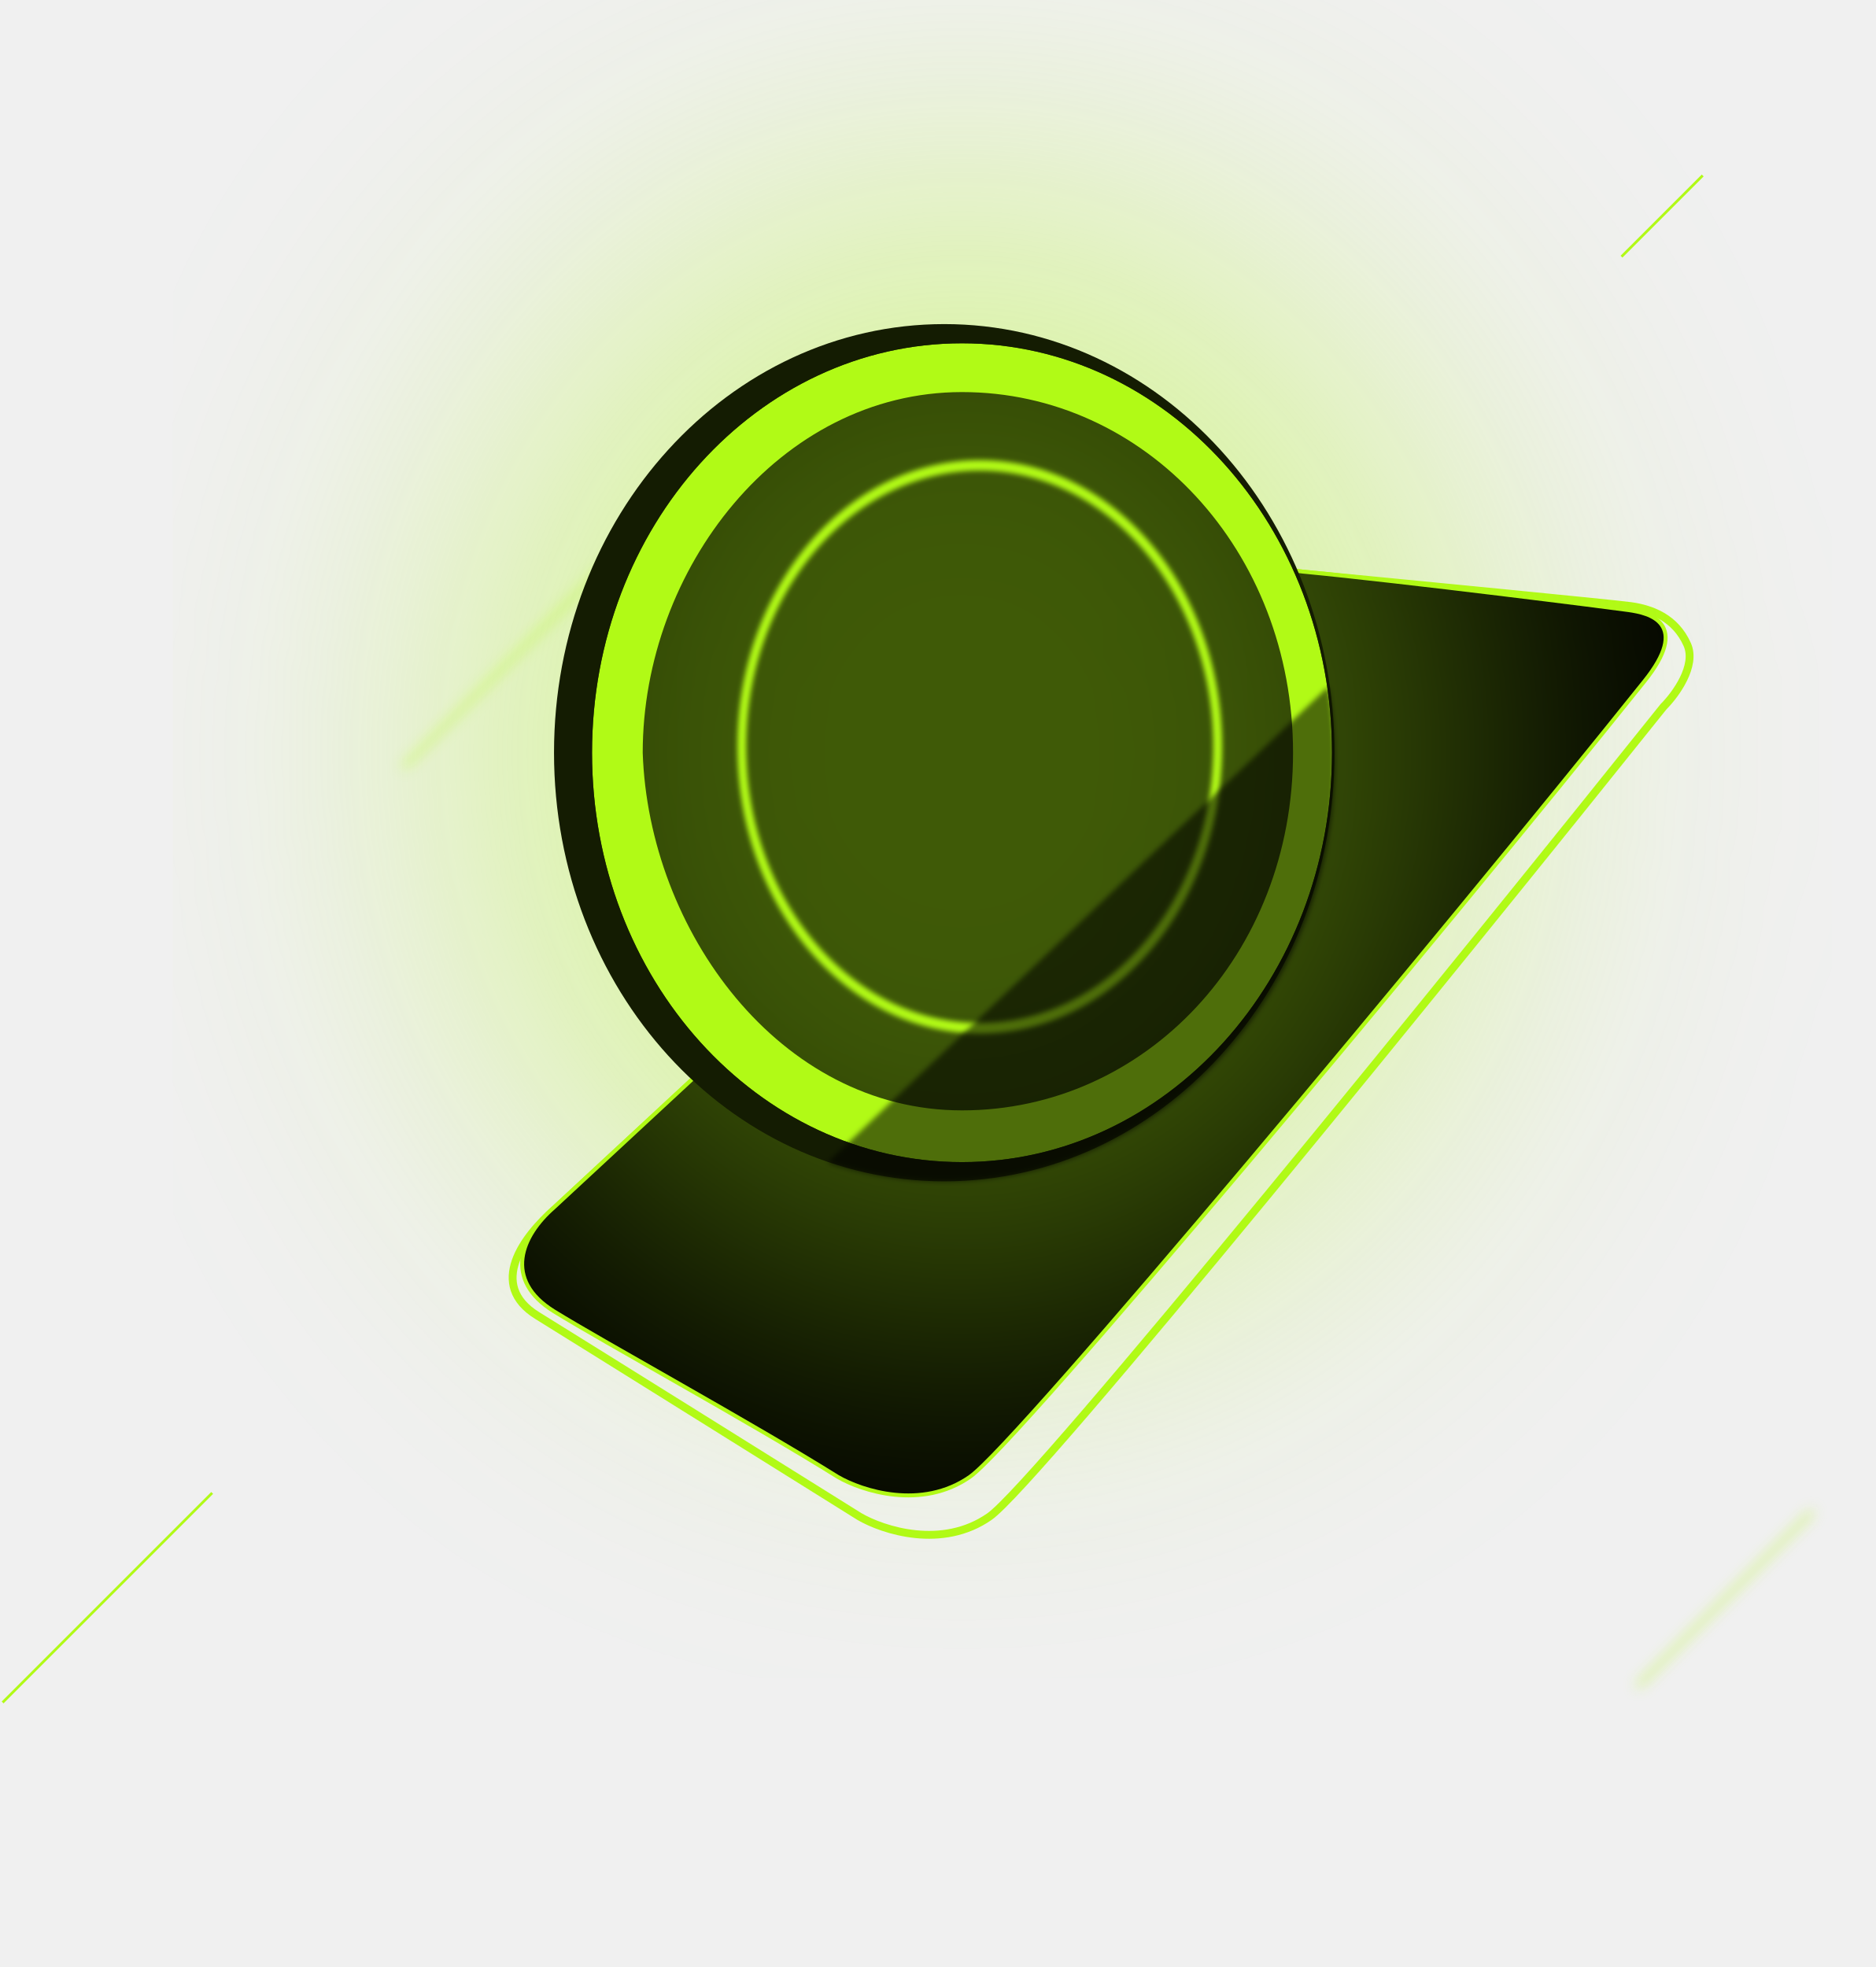
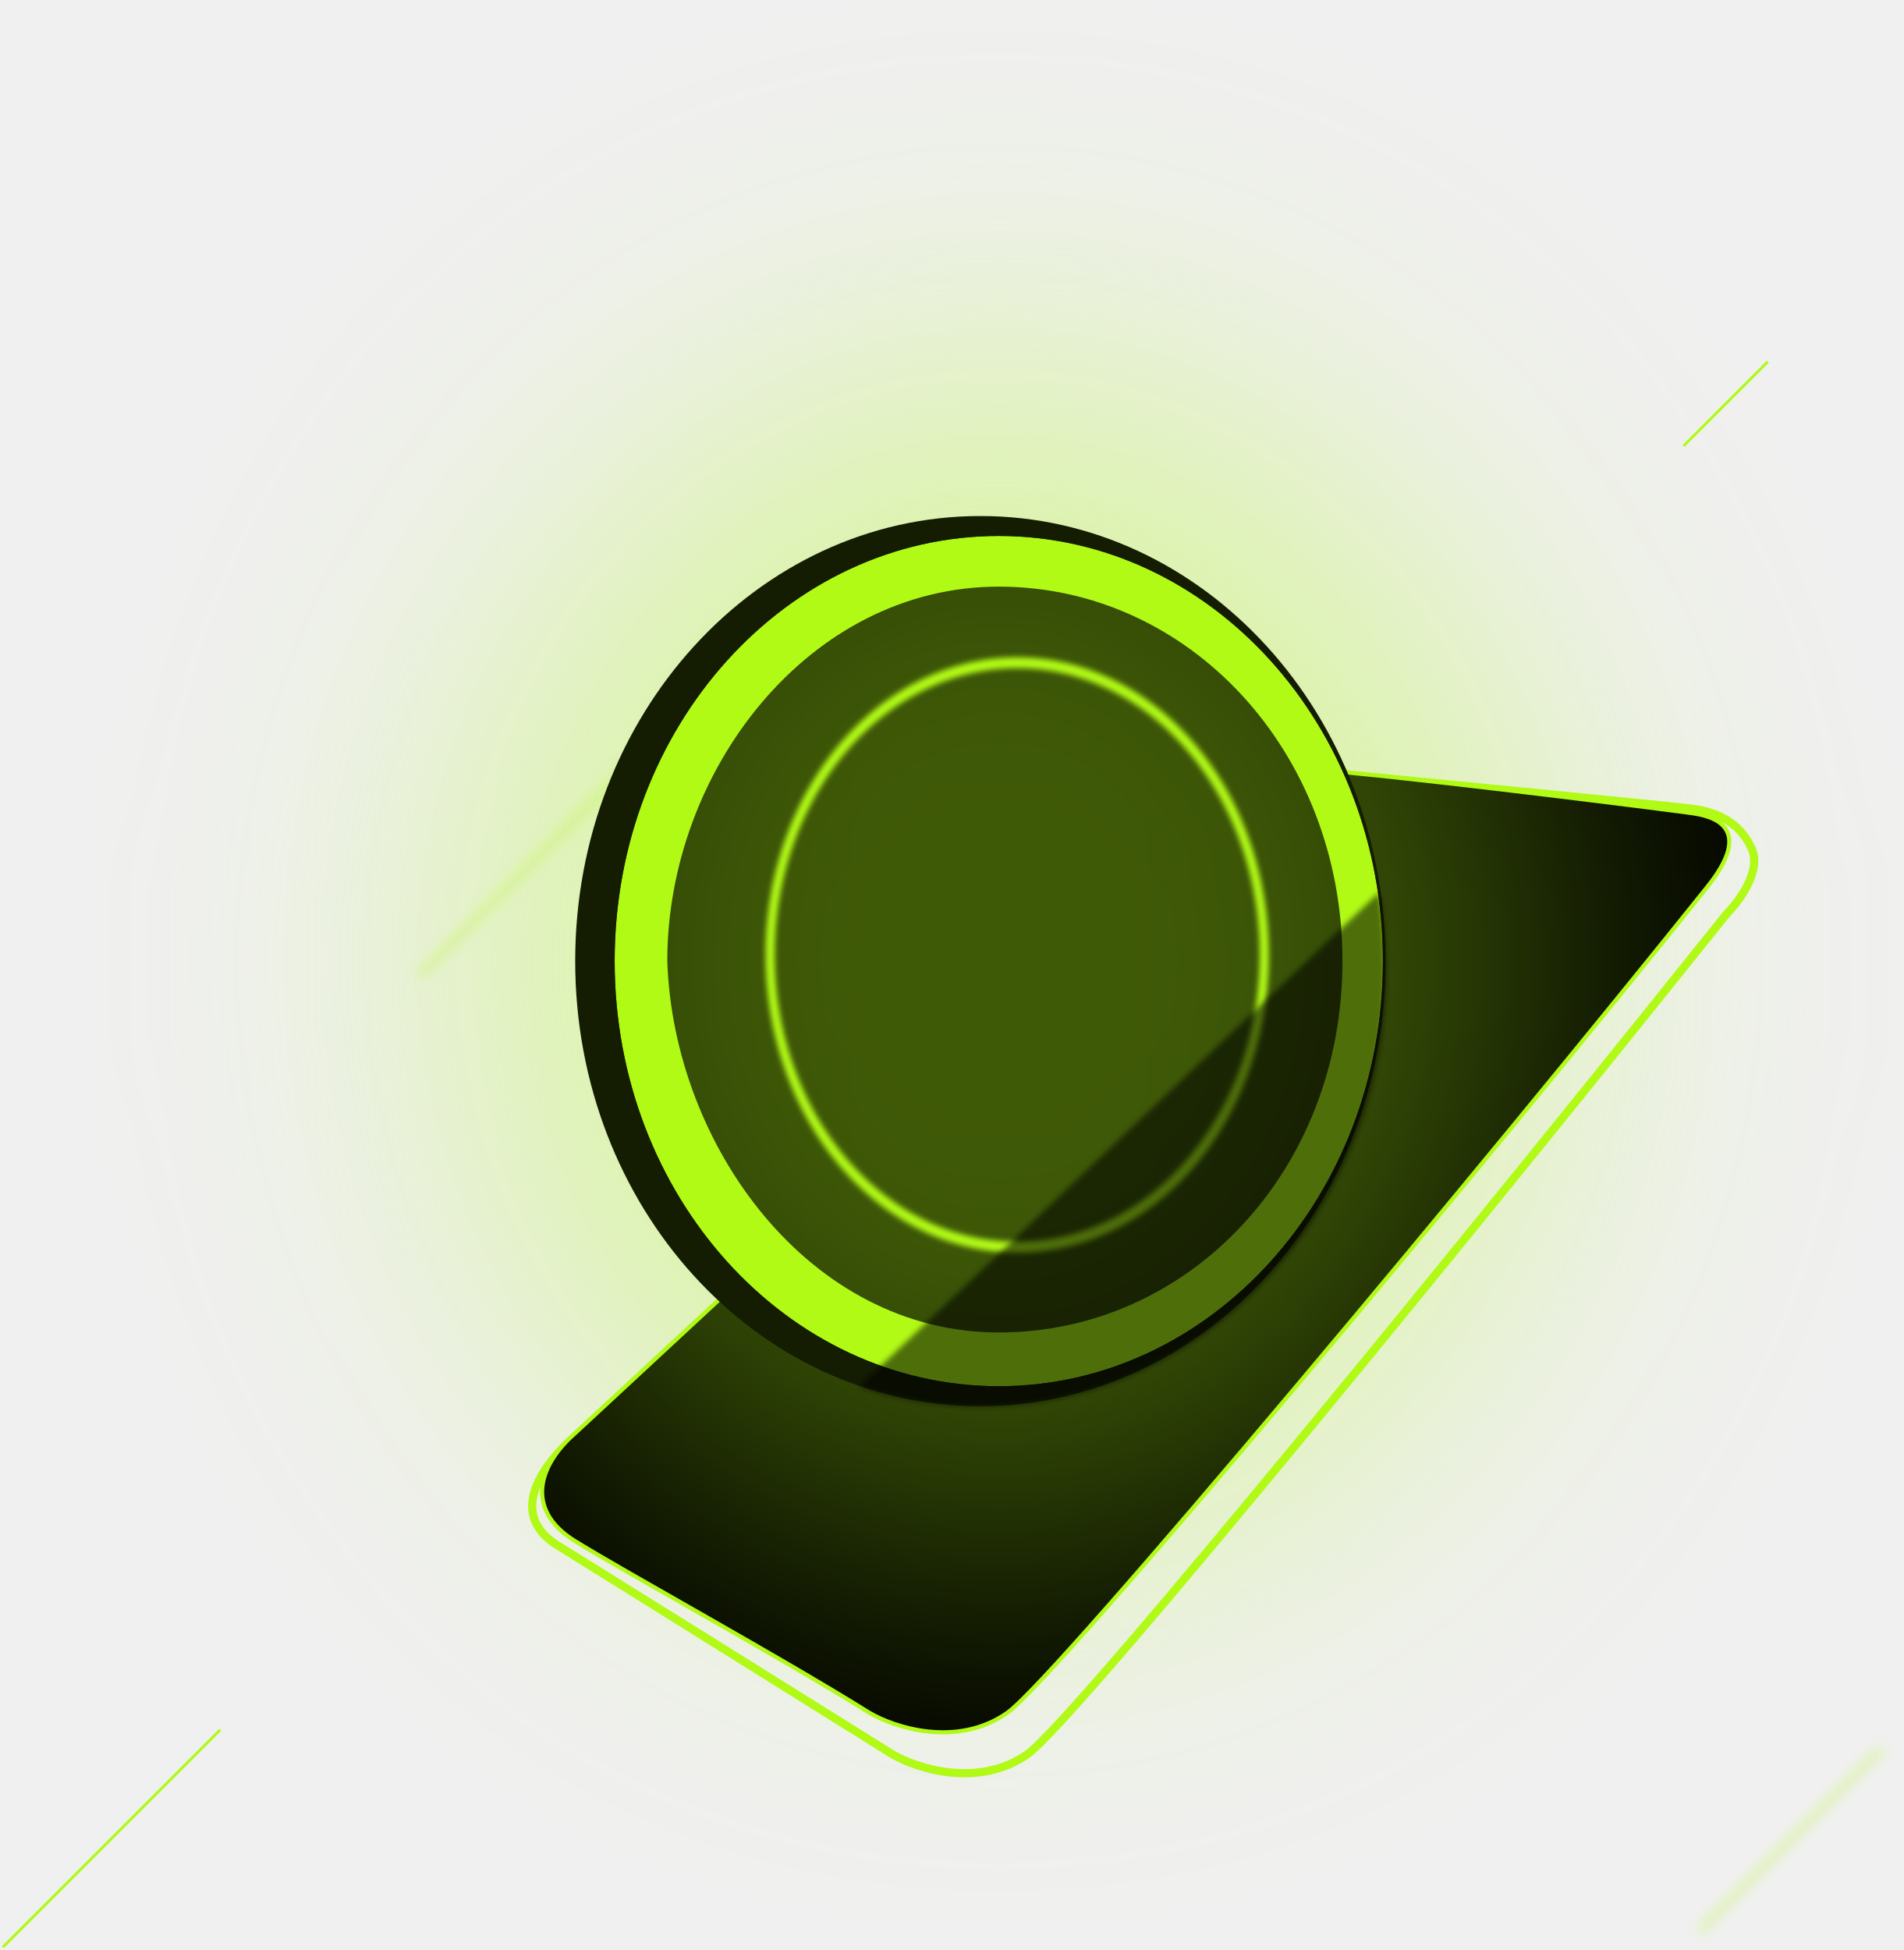
- <svg xmlns="http://www.w3.org/2000/svg" width="716" height="751" viewBox="0 0 716 751" fill="none">
-   <path d="M81 570L1 650" stroke="#B1FA16" stroke-miterlimit="10" />
-   <g clip-path="url(#clip0_261_3)">
-     <g filter="url(#filter0_f_261_3)">
-       <path d="M238 209L154 293" stroke="#B1FA16" stroke-miterlimit="10" />
-     </g>
-     <path d="M650 67L619 98" stroke="#B1FA16" stroke-miterlimit="10" />
-     <g filter="url(#filter1_f_261_3)">
-       <path d="M692 577L625 644" stroke="#B1FA16" stroke-miterlimit="10" />
-     </g>
-     <path d="M211.848 461.647L445.467 244.957C463.525 228.028 463.525 226.9 472.553 222.385C481.582 217.871 492.492 218.247 497.382 218.999C536.507 222.761 616.336 230.511 622.656 231.414C630.556 232.542 639.585 235.928 644.099 246.086C647.711 254.211 639.585 265.272 635.071 269.786C556.822 367.597 395.809 566.38 377.751 579.02C359.694 591.661 337.122 584.287 328.093 579.02C294.988 558.33 224.037 514.014 205.077 502.276C186.116 490.539 199.81 472.18 211.848 461.647Z" stroke="#B1FA16" stroke-width="3" />
-     <path d="M211.85 461.647L445.469 244.957C463.526 228.028 463.526 226.9 472.555 222.385C481.584 217.871 492.493 218.247 497.384 218.999C536.509 222.761 615.209 232.768 621.529 233.671C629.429 234.8 644.327 238.185 627.172 259.629C548.923 357.44 387.91 550.58 369.853 563.22C351.795 575.861 329.224 568.487 320.195 563.22C287.089 542.529 230.81 511.756 211.85 500.019C192.89 488.282 199.812 472.18 211.85 461.647Z" stroke="#B1FA16" stroke-width="3" />
-     <path d="M211.85 461.647L445.469 244.957C463.526 228.028 463.526 226.9 472.555 222.385C481.584 217.871 492.493 218.247 497.384 218.999C536.509 222.761 615.209 232.768 621.529 233.671C629.429 234.8 644.327 238.185 627.172 259.629C548.923 357.44 387.91 550.58 369.853 563.22C351.795 575.861 329.224 568.487 320.195 563.22C287.089 542.529 230.81 511.756 211.85 500.019C192.89 488.282 199.812 472.18 211.85 461.647Z" fill="black" />
-     <ellipse cx="367.242" cy="287.384" rx="142.203" ry="156.874" fill="black" />
-     <g filter="url(#filter2_f_261_3)">
-       <ellipse cx="367.241" cy="287.384" rx="200.89" ry="222.333" fill="#B1FA16" fill-opacity="0.36" />
-     </g>
-     <g filter="url(#filter3_f_261_3)">
-       <path fill-rule="evenodd" clip-rule="evenodd" d="M374.013 390.545C423.231 390.545 463.13 343.348 463.13 285.126C463.13 226.905 423.231 179.707 374.013 179.707C324.795 179.707 284.896 226.905 284.896 285.126C284.896 343.348 324.795 390.545 374.013 390.545ZM374.013 394.6C425.124 394.6 466.558 345.587 466.558 285.126C466.558 224.666 425.124 175.653 374.013 175.653C322.902 175.653 281.469 224.666 281.469 285.126C281.469 345.587 322.902 394.6 374.013 394.6Z" fill="#B1FA16" />
-     </g>
-     <path fill-rule="evenodd" clip-rule="evenodd" d="M367.242 423.944C437.034 423.944 493.611 364.626 493.611 287.384C493.611 210.142 437.034 149.696 367.242 149.696C297.45 149.696 245.354 217.411 245.354 287.384C247.611 355.1 297.45 423.944 367.242 423.944ZM367.242 443.697C445.245 443.697 508.478 373.713 508.478 287.384C508.478 201.055 445.245 131.072 367.242 131.072C289.239 131.072 226.005 201.055 226.005 287.384C226.005 373.713 289.239 443.697 367.242 443.697Z" fill="#B1FA16" />
-     <path fill-rule="evenodd" clip-rule="evenodd" d="M509.445 287.384C509.445 377.763 442.747 451.029 360.47 451.029C278.194 451.029 211.496 377.763 211.496 287.384C211.496 197.004 278.194 123.738 360.47 123.738C442.747 123.738 509.445 197.004 509.445 287.384ZM508.478 287.384C508.478 373.713 445.244 443.696 367.241 443.696C289.238 443.696 226.005 373.713 226.005 287.384C226.005 201.055 289.238 131.071 367.241 131.071C445.244 131.071 508.478 201.055 508.478 287.384Z" fill="#141C02" />
-     <g filter="url(#filter4_f_261_3)">
-       <path fill-rule="evenodd" clip-rule="evenodd" d="M360.47 451.03C442.747 451.03 509.445 379.279 509.445 290.77C509.445 281.004 508.633 271.442 507.077 262.158L316 443.768C330.044 448.487 344.981 451.03 360.47 451.03Z" fill="black" fill-opacity="0.56" />
-     </g>
+ <svg xmlns="http://www.w3.org/2000/svg" width="700" height="717" viewBox="0 0 700 717" fill="none">
+   <path d="M81 636L1 716" stroke="#B1FA16" stroke-miterlimit="10" />
+   <g filter="url(#filter0_f_267_23)">
+     <path d="M238 275L154 359" stroke="#B1FA16" stroke-miterlimit="10" />
+   </g>
+   <path d="M650 133L619 164" stroke="#B1FA16" stroke-miterlimit="10" />
+   <g filter="url(#filter1_f_267_23)">
+     <path d="M692 643L625 710" stroke="#B1FA16" stroke-miterlimit="10" />
+   </g>
+   <path d="M211.848 527.647L445.467 310.957C463.525 294.028 463.525 292.9 472.553 288.385C481.582 283.871 492.492 284.247 497.382 284.999C536.507 288.761 616.336 296.511 622.656 297.414C630.556 298.542 639.585 301.928 644.099 312.086C647.711 320.211 639.585 331.272 635.071 335.786C556.822 433.597 395.809 632.38 377.751 645.02C359.694 657.661 337.122 650.287 328.093 645.02C294.988 624.33 224.037 580.014 205.077 568.276C186.116 556.539 199.81 538.18 211.848 527.647Z" stroke="#B1FA16" stroke-width="3" />
+   <path d="M211.85 527.647L445.469 310.957C463.526 294.028 463.526 292.9 472.555 288.385C481.584 283.871 492.493 284.247 497.384 284.999C536.509 288.761 615.209 298.768 621.529 299.671C629.429 300.8 644.327 304.185 627.172 325.629C548.923 423.44 387.91 616.58 369.853 629.22C351.795 641.861 329.224 634.487 320.195 629.22C287.089 608.529 230.81 577.756 211.85 566.019C192.89 554.282 199.812 538.18 211.85 527.647Z" stroke="#B1FA16" stroke-width="3" />
+   <path d="M211.85 527.647L445.469 310.957C463.526 294.028 463.526 292.9 472.555 288.385C481.584 283.871 492.493 284.247 497.384 284.999C536.509 288.761 615.209 298.768 621.529 299.671C629.429 300.8 644.327 304.185 627.172 325.629C548.923 423.44 387.91 616.58 369.853 629.22C351.795 641.861 329.224 634.487 320.195 629.22C287.089 608.529 230.81 577.756 211.85 566.019C192.89 554.282 199.812 538.18 211.85 527.647Z" fill="black" />
+   <ellipse cx="367.242" cy="353.384" rx="142.203" ry="156.874" fill="black" />
+   <g filter="url(#filter2_f_267_23)">
+     <ellipse cx="367.241" cy="353.384" rx="200.89" ry="222.333" fill="#B1FA16" fill-opacity="0.36" />
+   </g>
+   <g filter="url(#filter3_f_267_23)">
+     <path fill-rule="evenodd" clip-rule="evenodd" d="M374.013 456.545C423.231 456.545 463.13 409.348 463.13 351.126C463.13 292.905 423.231 245.707 374.013 245.707C324.795 245.707 284.896 292.905 284.896 351.126C284.896 409.348 324.795 456.545 374.013 456.545ZM374.013 460.6C425.124 460.6 466.558 411.587 466.558 351.126C466.558 290.666 425.124 241.653 374.013 241.653C322.902 241.653 281.469 290.666 281.469 351.126C281.469 411.587 322.902 460.6 374.013 460.6Z" fill="#B1FA16" />
+   </g>
+   <path fill-rule="evenodd" clip-rule="evenodd" d="M367.242 489.944C437.034 489.944 493.611 430.626 493.611 353.384C493.611 276.142 437.034 215.696 367.242 215.696C297.45 215.696 245.354 283.411 245.354 353.384C247.611 421.1 297.45 489.944 367.242 489.944ZM367.242 509.697C445.245 509.697 508.478 439.713 508.478 353.384C508.478 267.055 445.245 197.072 367.242 197.072C289.239 197.072 226.005 267.055 226.005 353.384C226.005 439.713 289.239 509.697 367.242 509.697Z" fill="#B1FA16" />
+   <path fill-rule="evenodd" clip-rule="evenodd" d="M509.445 353.384C509.445 443.763 442.747 517.029 360.47 517.029C278.194 517.029 211.496 443.763 211.496 353.384C211.496 263.004 278.194 189.738 360.47 189.738C442.747 189.738 509.445 263.004 509.445 353.384ZM508.478 353.384C508.478 439.713 445.244 509.696 367.241 509.696C289.238 509.696 226.005 439.713 226.005 353.384C226.005 267.055 289.238 197.071 367.241 197.071C445.244 197.071 508.478 267.055 508.478 353.384Z" fill="#141C02" />
+   <g filter="url(#filter4_f_267_23)">
+     <path fill-rule="evenodd" clip-rule="evenodd" d="M360.47 517.03C442.747 517.03 509.445 445.279 509.445 356.769C509.445 347.004 508.633 337.442 507.077 328.158L316 509.768C330.044 514.487 344.981 517.03 360.47 517.03Z" fill="black" fill-opacity="0.56" />
  </g>
  <defs>
-     <filter id="filter0_f_261_3" x="148.646" y="203.646" width="94.707" height="94.707" filterUnits="userSpaceOnUse" color-interpolation-filters="sRGB">
+     <filter id="filter0_f_267_23" x="148.646" y="269.646" width="94.707" height="94.707" filterUnits="userSpaceOnUse" color-interpolation-filters="sRGB">
      <feFlood flood-opacity="0" result="BackgroundImageFix" />
      <feBlend mode="normal" in="SourceGraphic" in2="BackgroundImageFix" result="shape" />
-       <feGaussianBlur stdDeviation="2.5" result="effect1_foregroundBlur_261_3" />
+       <feGaussianBlur stdDeviation="2.5" result="effect1_foregroundBlur_267_23" />
    </filter>
-     <filter id="filter1_f_261_3" x="619.646" y="571.646" width="77.707" height="77.707" filterUnits="userSpaceOnUse" color-interpolation-filters="sRGB">
+     <filter id="filter1_f_267_23" x="619.646" y="637.646" width="77.707" height="77.707" filterUnits="userSpaceOnUse" color-interpolation-filters="sRGB">
      <feFlood flood-opacity="0" result="BackgroundImageFix" />
      <feBlend mode="normal" in="SourceGraphic" in2="BackgroundImageFix" result="shape" />
-       <feGaussianBlur stdDeviation="2.5" result="effect1_foregroundBlur_261_3" />
+       <feGaussianBlur stdDeviation="2.5" result="effect1_foregroundBlur_267_23" />
    </filter>
-     <filter id="filter2_f_261_3" x="35.352" y="-65.949" width="663.779" height="706.666" filterUnits="userSpaceOnUse" color-interpolation-filters="sRGB">
+     <filter id="filter2_f_267_23" x="35.352" y="0.051" width="663.779" height="706.666" filterUnits="userSpaceOnUse" color-interpolation-filters="sRGB">
      <feFlood flood-opacity="0" result="BackgroundImageFix" />
      <feBlend mode="normal" in="SourceGraphic" in2="BackgroundImageFix" result="shape" />
-       <feGaussianBlur stdDeviation="65.5" result="effect1_foregroundBlur_261_3" />
+       <feGaussianBlur stdDeviation="65.5" result="effect1_foregroundBlur_267_23" />
    </filter>
-     <filter id="filter3_f_261_3" x="279.469" y="173.653" width="189.089" height="222.947" filterUnits="userSpaceOnUse" color-interpolation-filters="sRGB">
+     <filter id="filter3_f_267_23" x="279.469" y="239.653" width="189.089" height="222.947" filterUnits="userSpaceOnUse" color-interpolation-filters="sRGB">
      <feFlood flood-opacity="0" result="BackgroundImageFix" />
      <feBlend mode="normal" in="SourceGraphic" in2="BackgroundImageFix" result="shape" />
-       <feGaussianBlur stdDeviation="1" result="effect1_foregroundBlur_261_3" />
+       <feGaussianBlur stdDeviation="1" result="effect1_foregroundBlur_267_23" />
    </filter>
-     <filter id="filter4_f_261_3" x="314" y="260.158" width="197.444" height="192.871" filterUnits="userSpaceOnUse" color-interpolation-filters="sRGB">
+     <filter id="filter4_f_267_23" x="314" y="326.158" width="197.444" height="192.871" filterUnits="userSpaceOnUse" color-interpolation-filters="sRGB">
      <feFlood flood-opacity="0" result="BackgroundImageFix" />
      <feBlend mode="normal" in="SourceGraphic" in2="BackgroundImageFix" result="shape" />
-       <feGaussianBlur stdDeviation="1" result="effect1_foregroundBlur_261_3" />
+       <feGaussianBlur stdDeviation="1" result="effect1_foregroundBlur_267_23" />
    </filter>
-     <clipPath id="clip0_261_3">
-       <rect width="650" height="751" fill="white" transform="translate(66)" />
-     </clipPath>
  </defs>
</svg>
